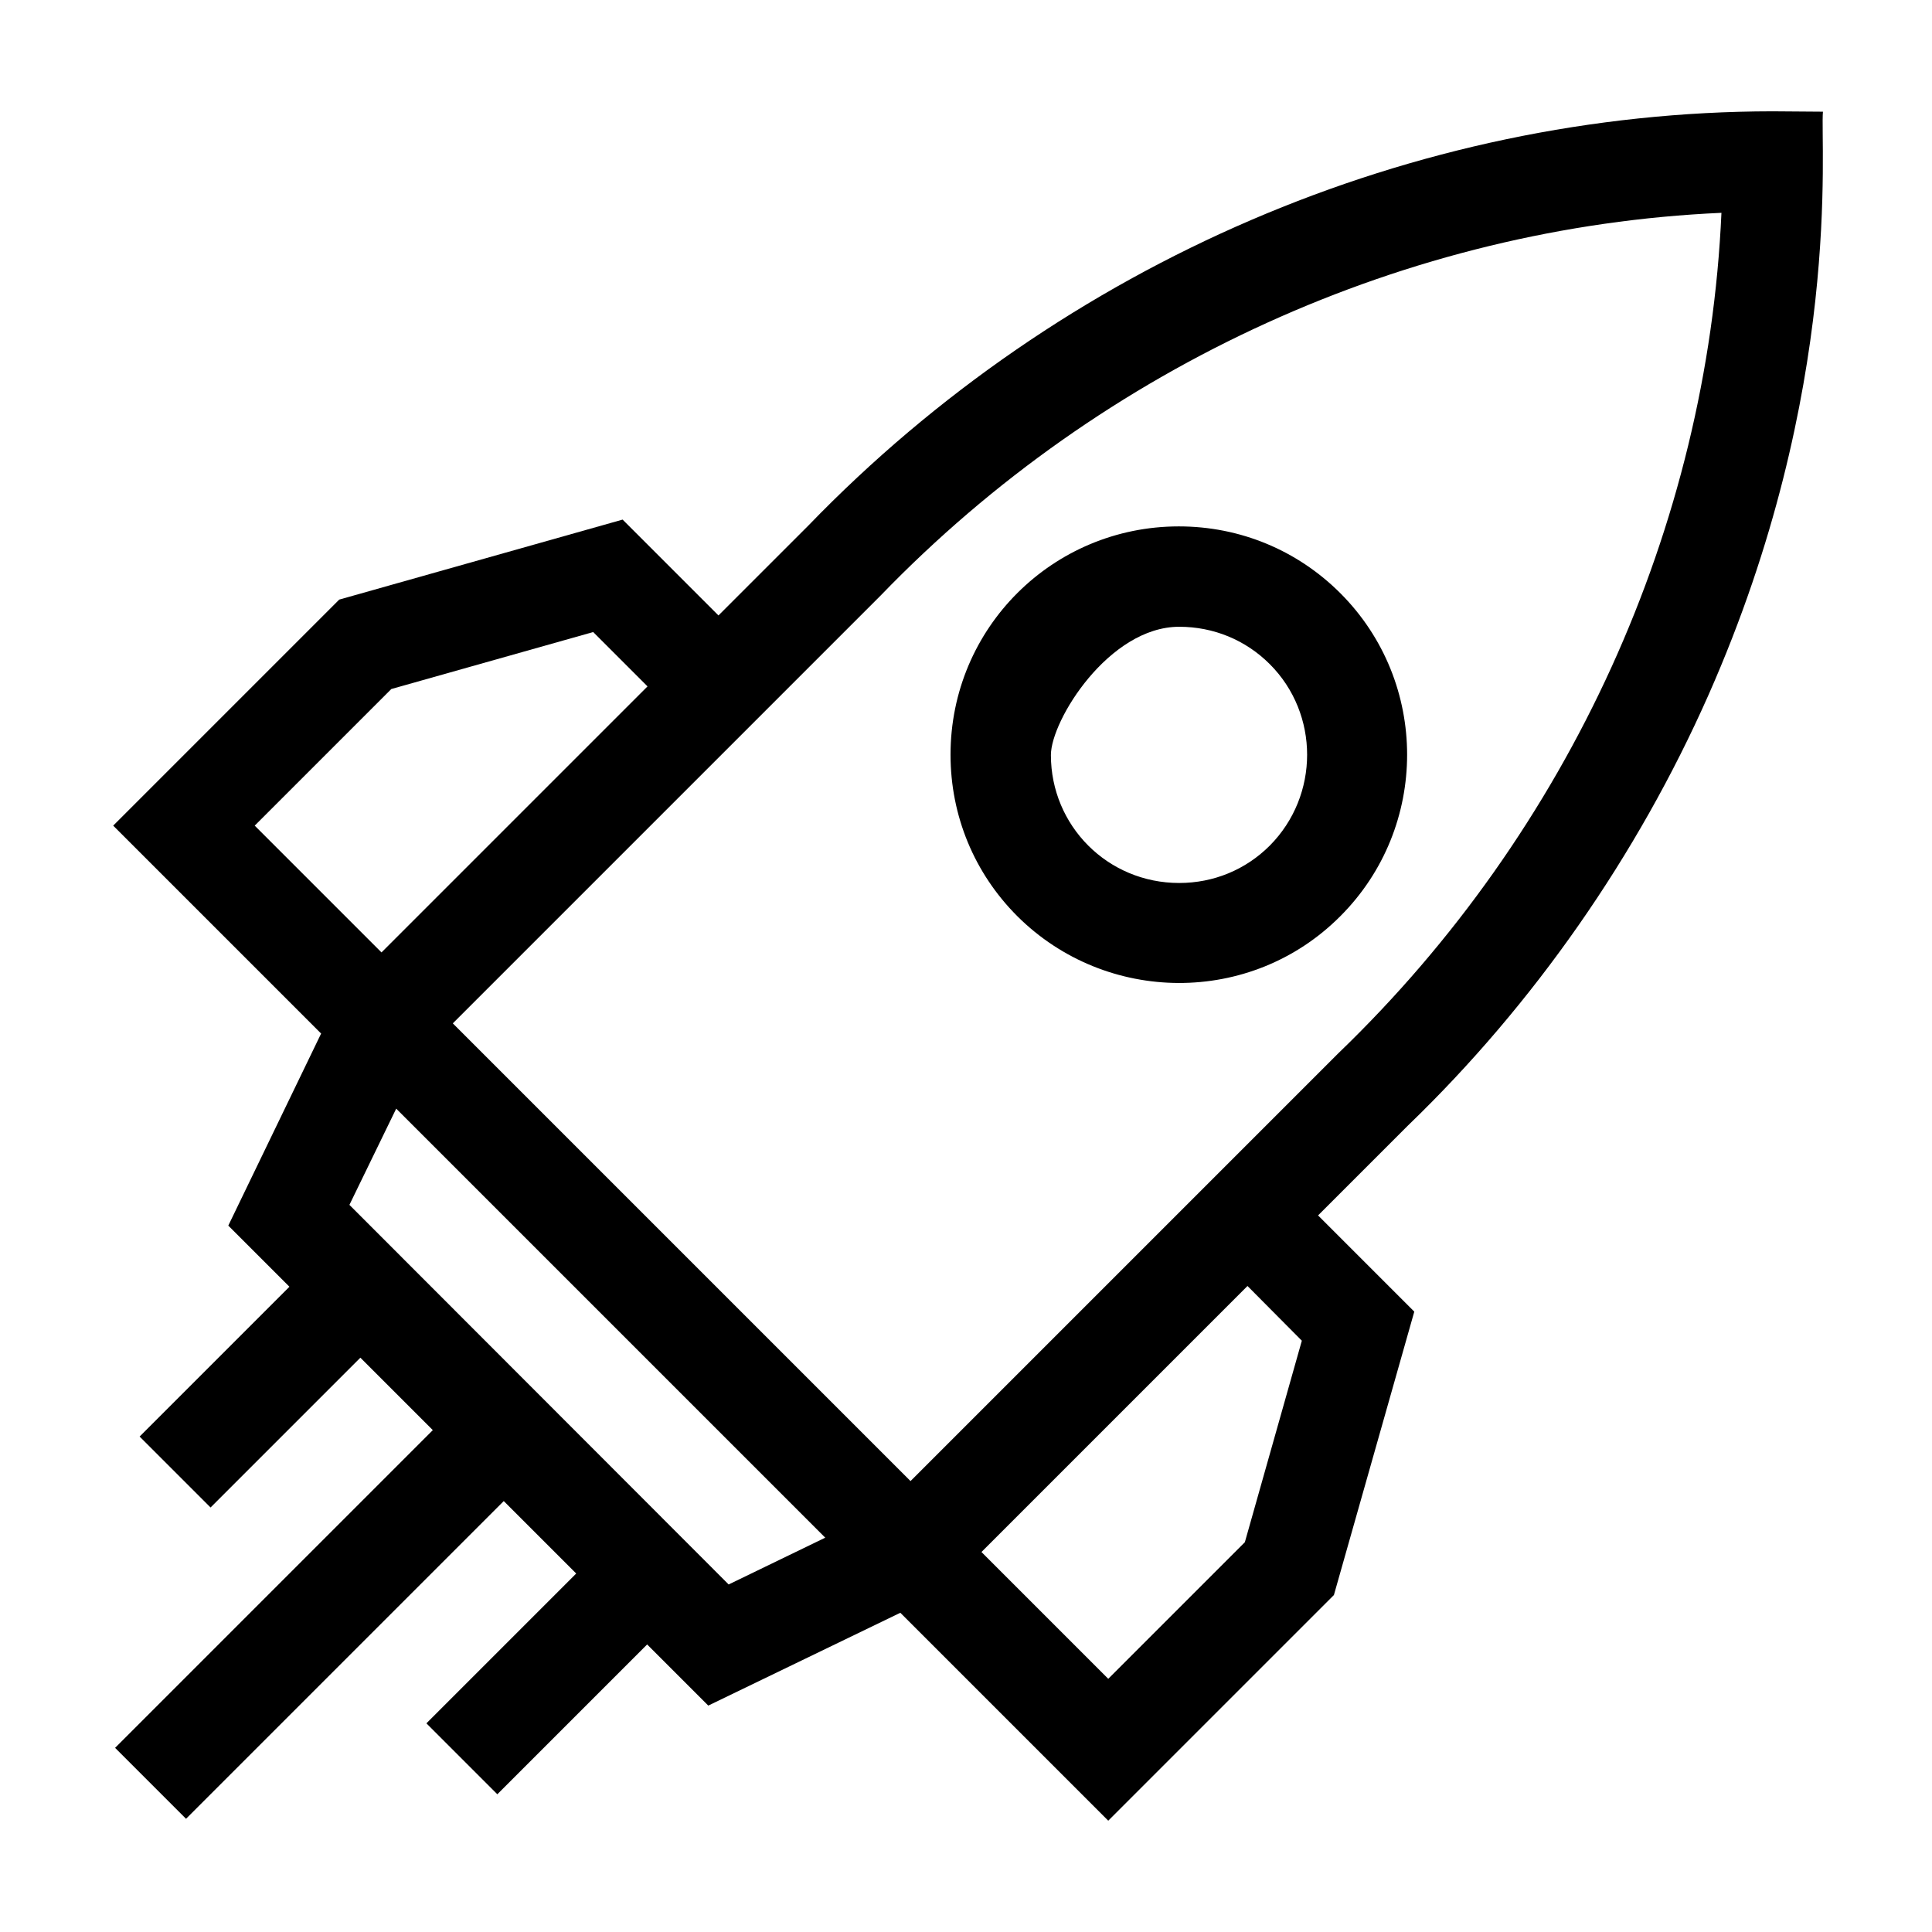
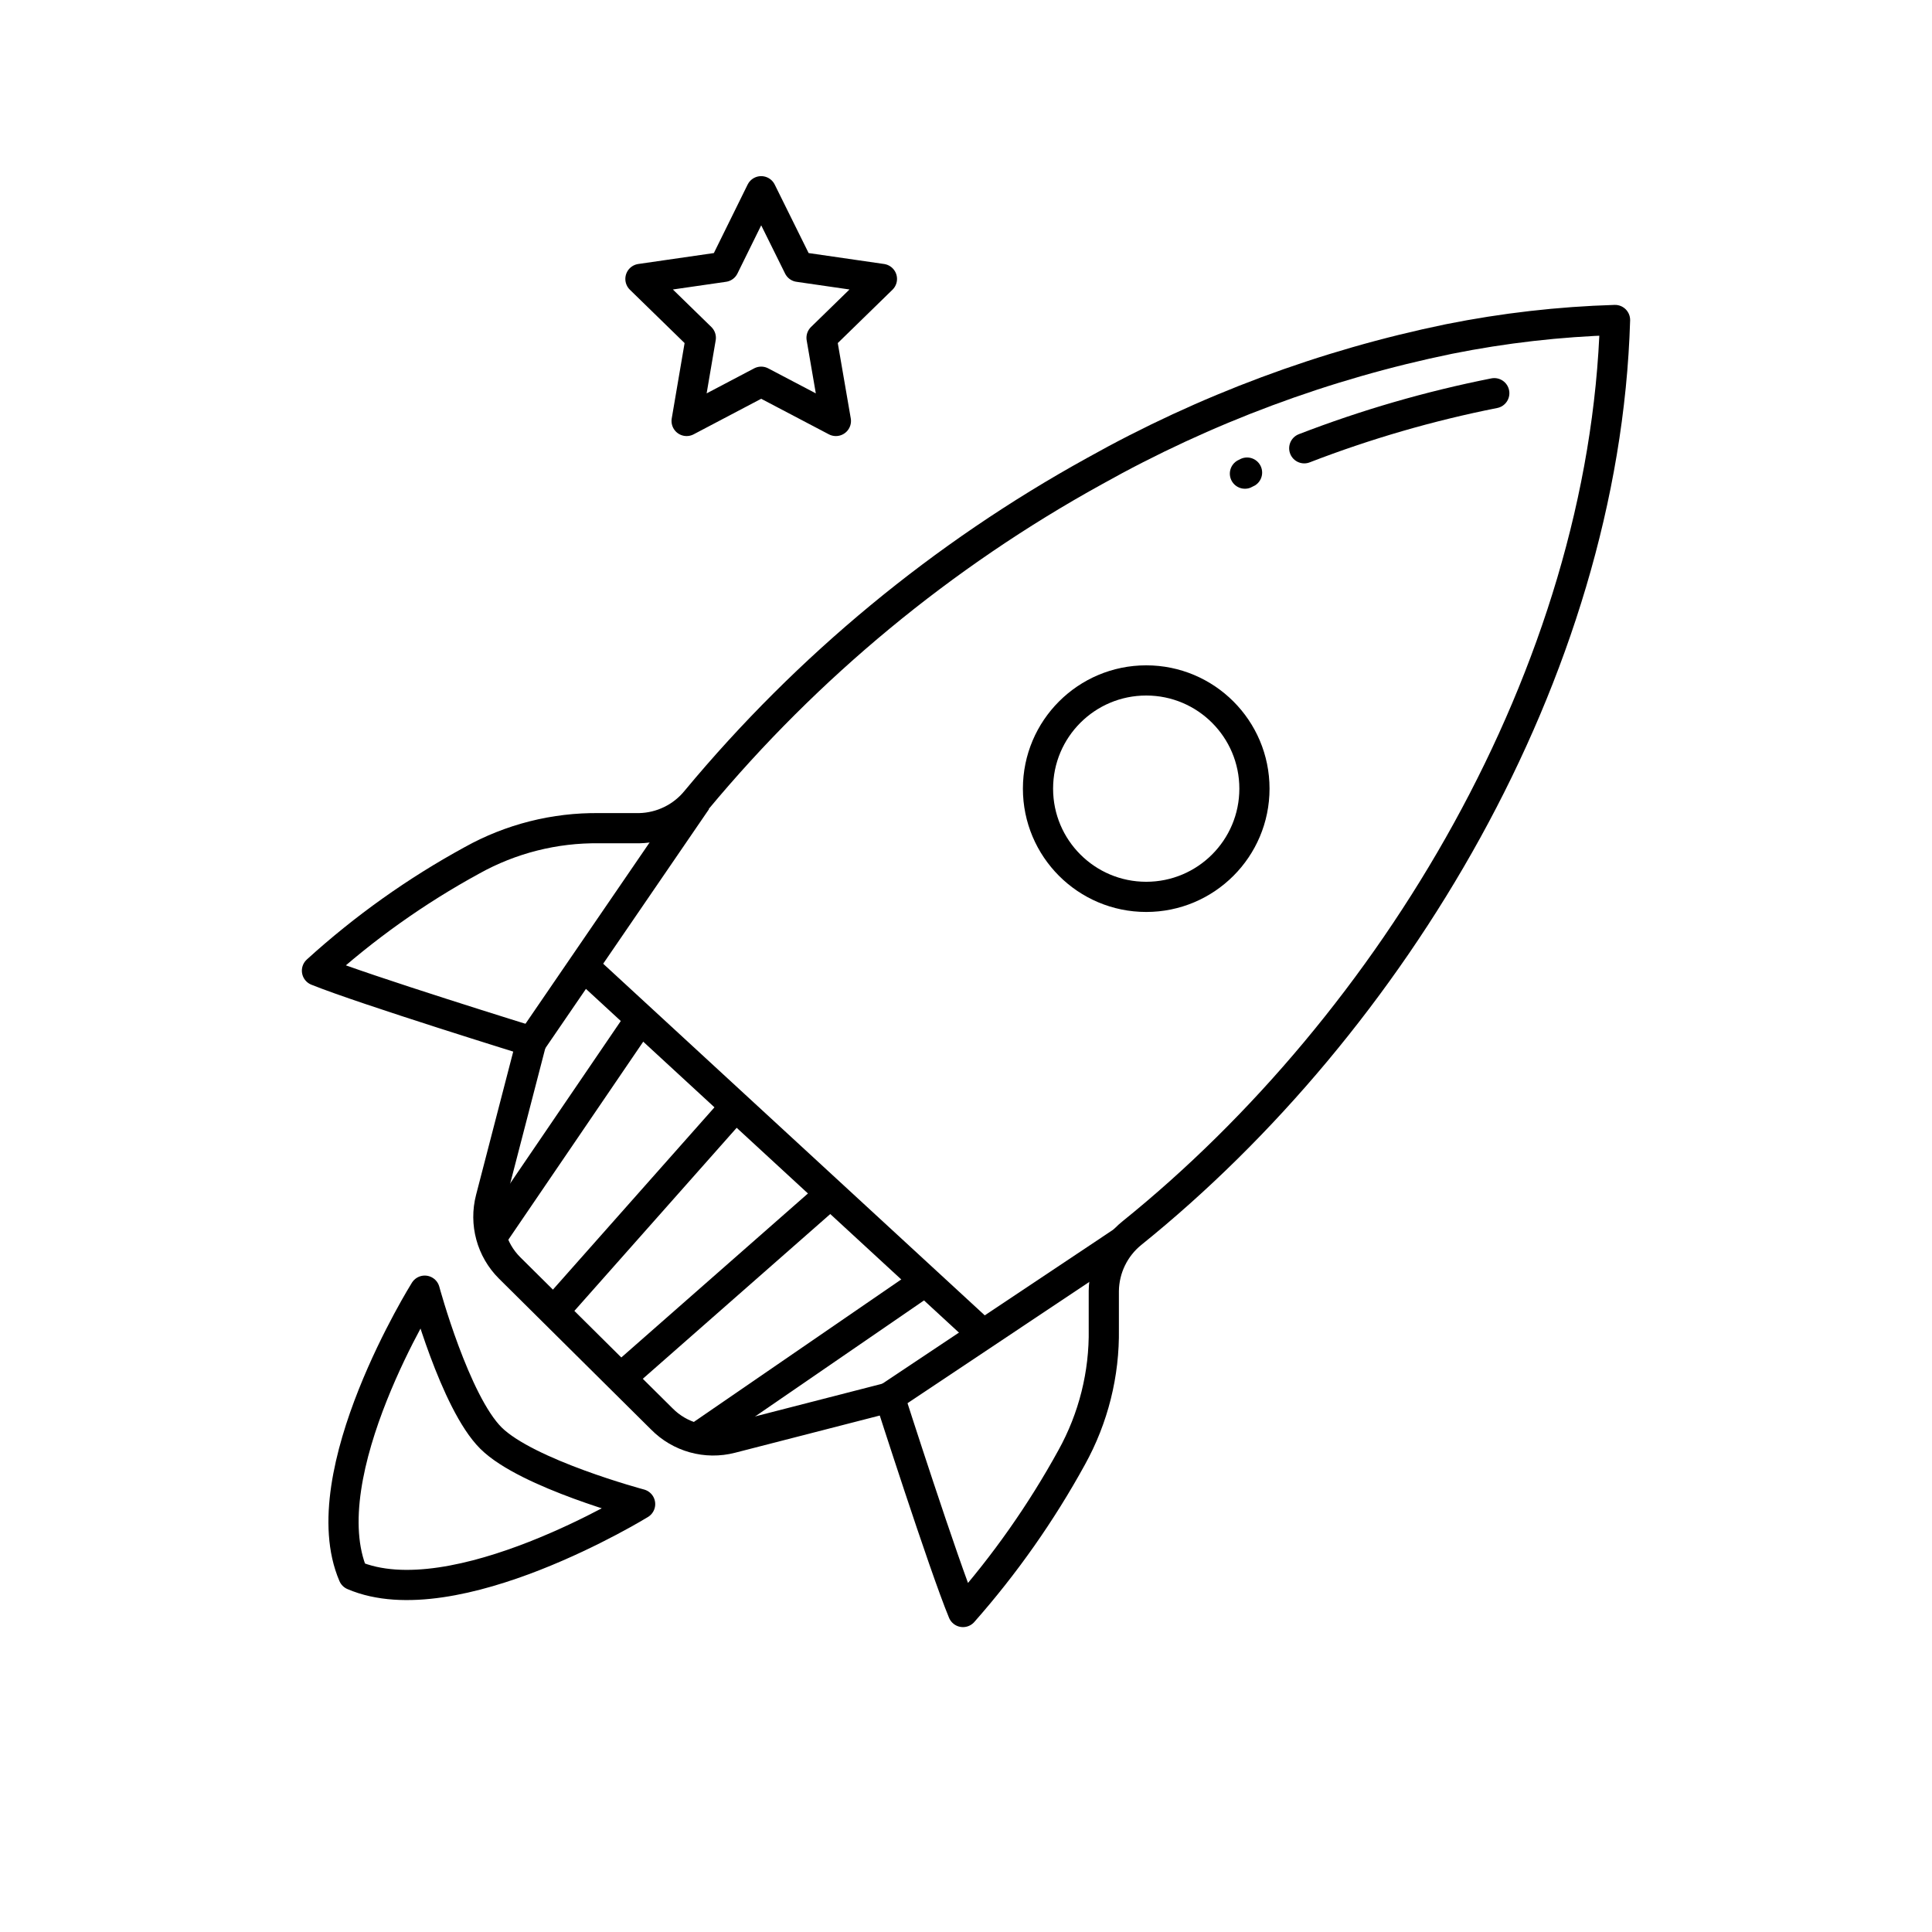
- <svg xmlns="http://www.w3.org/2000/svg" version="1.1" id="Capa_1" x="0px" y="0px" viewBox="-49 141 512 512" style="enable-background:new -49 141 512 512;" xml:space="preserve">
-   <g>
-     <path d="M420.7,170.5c-95,0.1-188.1,40.1-255.4,109.7l-23.9,23.9L116,278.7l-75.1,21.2L-19,359.8l52.4,52.4l0,0l2.7,2.7l-24.6,50.9   L27.7,482L-12,521.7l18.8,18.8l39.7-39.7L65.7,520l-84.2,84.2L0.3,623l84.2-84.2l19.2,19.2L64,597.7l18.8,18.8l39.7-39.7l16.2,16.2   l50.9-24.6l55.1,55.1l59.8-59.8l21.3-75.1l-25.5-25.5l23.9-23.9c33.2-32,60.7-71.4,79.6-114.1c35.8-81,29.5-146,30.3-154.5   L420.7,170.5z M54.7,323.6l53.5-15.1l14.4,14.4l-70.5,70.5l-33.6-33.6L54.7,323.6z M144.1,560.9L43.6,460.3L56,434.8l113.7,113.7   L144.1,560.9z M296,496.3l-15.1,53.4l-36.2,36.2l-33.6-33.6l70.5-70.5L296,496.3z M305.7,420.1l-24.2,24.2l0,0l-89.2,89.2L71,412.2   c8.9-8.9,80.6-80.6,89.2-89.2c2.8-2.8-9.5,9.5,24.2-24.2c59.1-61.2,139.7-97.7,222.8-101.4C403.5,280.6,367,361.1,305.7,420.1   L305.7,420.1z" />
-     <path d="M306.2,383.8c23.6-23.6,23.6-62,0-85.6c-11.4-11.4-26.6-17.7-42.8-17.7c-33.4,0-60.5,26.9-60.5,60.5   c0,16.2,6.3,31.4,17.7,42.8C244.1,407.2,282.5,407.6,306.2,383.8L306.2,383.8z M263.5,307.1c9.1,0,17.6,3.5,24,9.9   c13.2,13.2,13.2,34.8,0,48.1c-6.4,6.4-14.9,9.9-24,9.9c-19,0-34-15.2-34-33.9C229.5,331.9,244.9,307.1,263.5,307.1z" />
+ <svg xmlns="http://www.w3.org/2000/svg" viewBox="0 0 128 128">
+   <defs>
+     <style>.cls-1,.cls-2{fill:none;stroke:#000;stroke-linejoin:round;stroke-width:2px;}.cls-2{stroke-linecap:round;}</style>
+   </defs>
+   <g id="Layer_2" data-name="Layer 2">
+     <g id="Rocket">
+       <path class="cls-1" d="M107,21.21c-.7,23.41-14.77,46.59-32,60.48a5,5,0,0,0-1.87,3.84v2.52A17,17,0,0,1,71,96.56a56.81,56.81,0,0,1-7.2,10.24c-1.3-3.14-4.85-14.22-4.85-14.22l-10.5,2.7A4.78,4.78,0,0,1,43.84,94L33.76,84a4.78,4.78,0,0,1-1.25-4.59L35.21,69S24.15,65.58,21,64.31A53,53,0,0,1,31.27,57a16.86,16.86,0,0,1,8.43-2.13h2.64A5,5,0,0,0,46.15,53,92.14,92.14,0,0,1,72.5,31.22,81.72,81.72,0,0,1,96,22.46a66.08,66.08,0,0,1,11-1.26Z" />
+       <path class="cls-1" d="M28.14,85.51s-7.61,12.16-4.73,18.85c6.68,2.87,19-4.71,19-4.71s-7.49-2-9.88-4.37S28.14,85.51,28.14,85.51Z" />
+       <circle class="cls-1" cx="75.94" cy="52.25" r="7.17" />
+       <line class="cls-1" x1="58.9" y1="92.58" x2="74.43" y2="82.22" />
+       <line class="cls-1" x1="35.21" y1="69.02" x2="46.15" y2="53.04" />
+       <path class="cls-2" d="M86.41,29.7A75.83,75.83,0,0,1,99,26.05" />
+       <path class="cls-2" d="M82.48,31.38a.91.91,0,0,0,.14-.07" />
+       <line class="cls-1" x1="38.65" y1="64" x2="65.15" y2="88.42" />
+       <line class="cls-1" x1="32.56" y1="82" x2="42.41" y2="67.54" />
+       <line class="cls-1" x1="37.1" y1="86.42" x2="48.71" y2="73.32" />
+       <line class="cls-1" x1="41.65" y1="90.84" x2="55.01" y2="79.1" />
+       <line class="cls-1" x1="46.2" y1="95.26" x2="61.31" y2="84.88" />
+     </g>
+     <polygon class="cls-2" points="50.43 12.67 52.91 17.68 58.43 18.48 54.43 22.38 55.38 27.89 50.43 25.29 45.49 27.89 46.43 22.38 42.43 18.48 47.96 17.68 50.43 12.67" />
  </g>
</svg>
